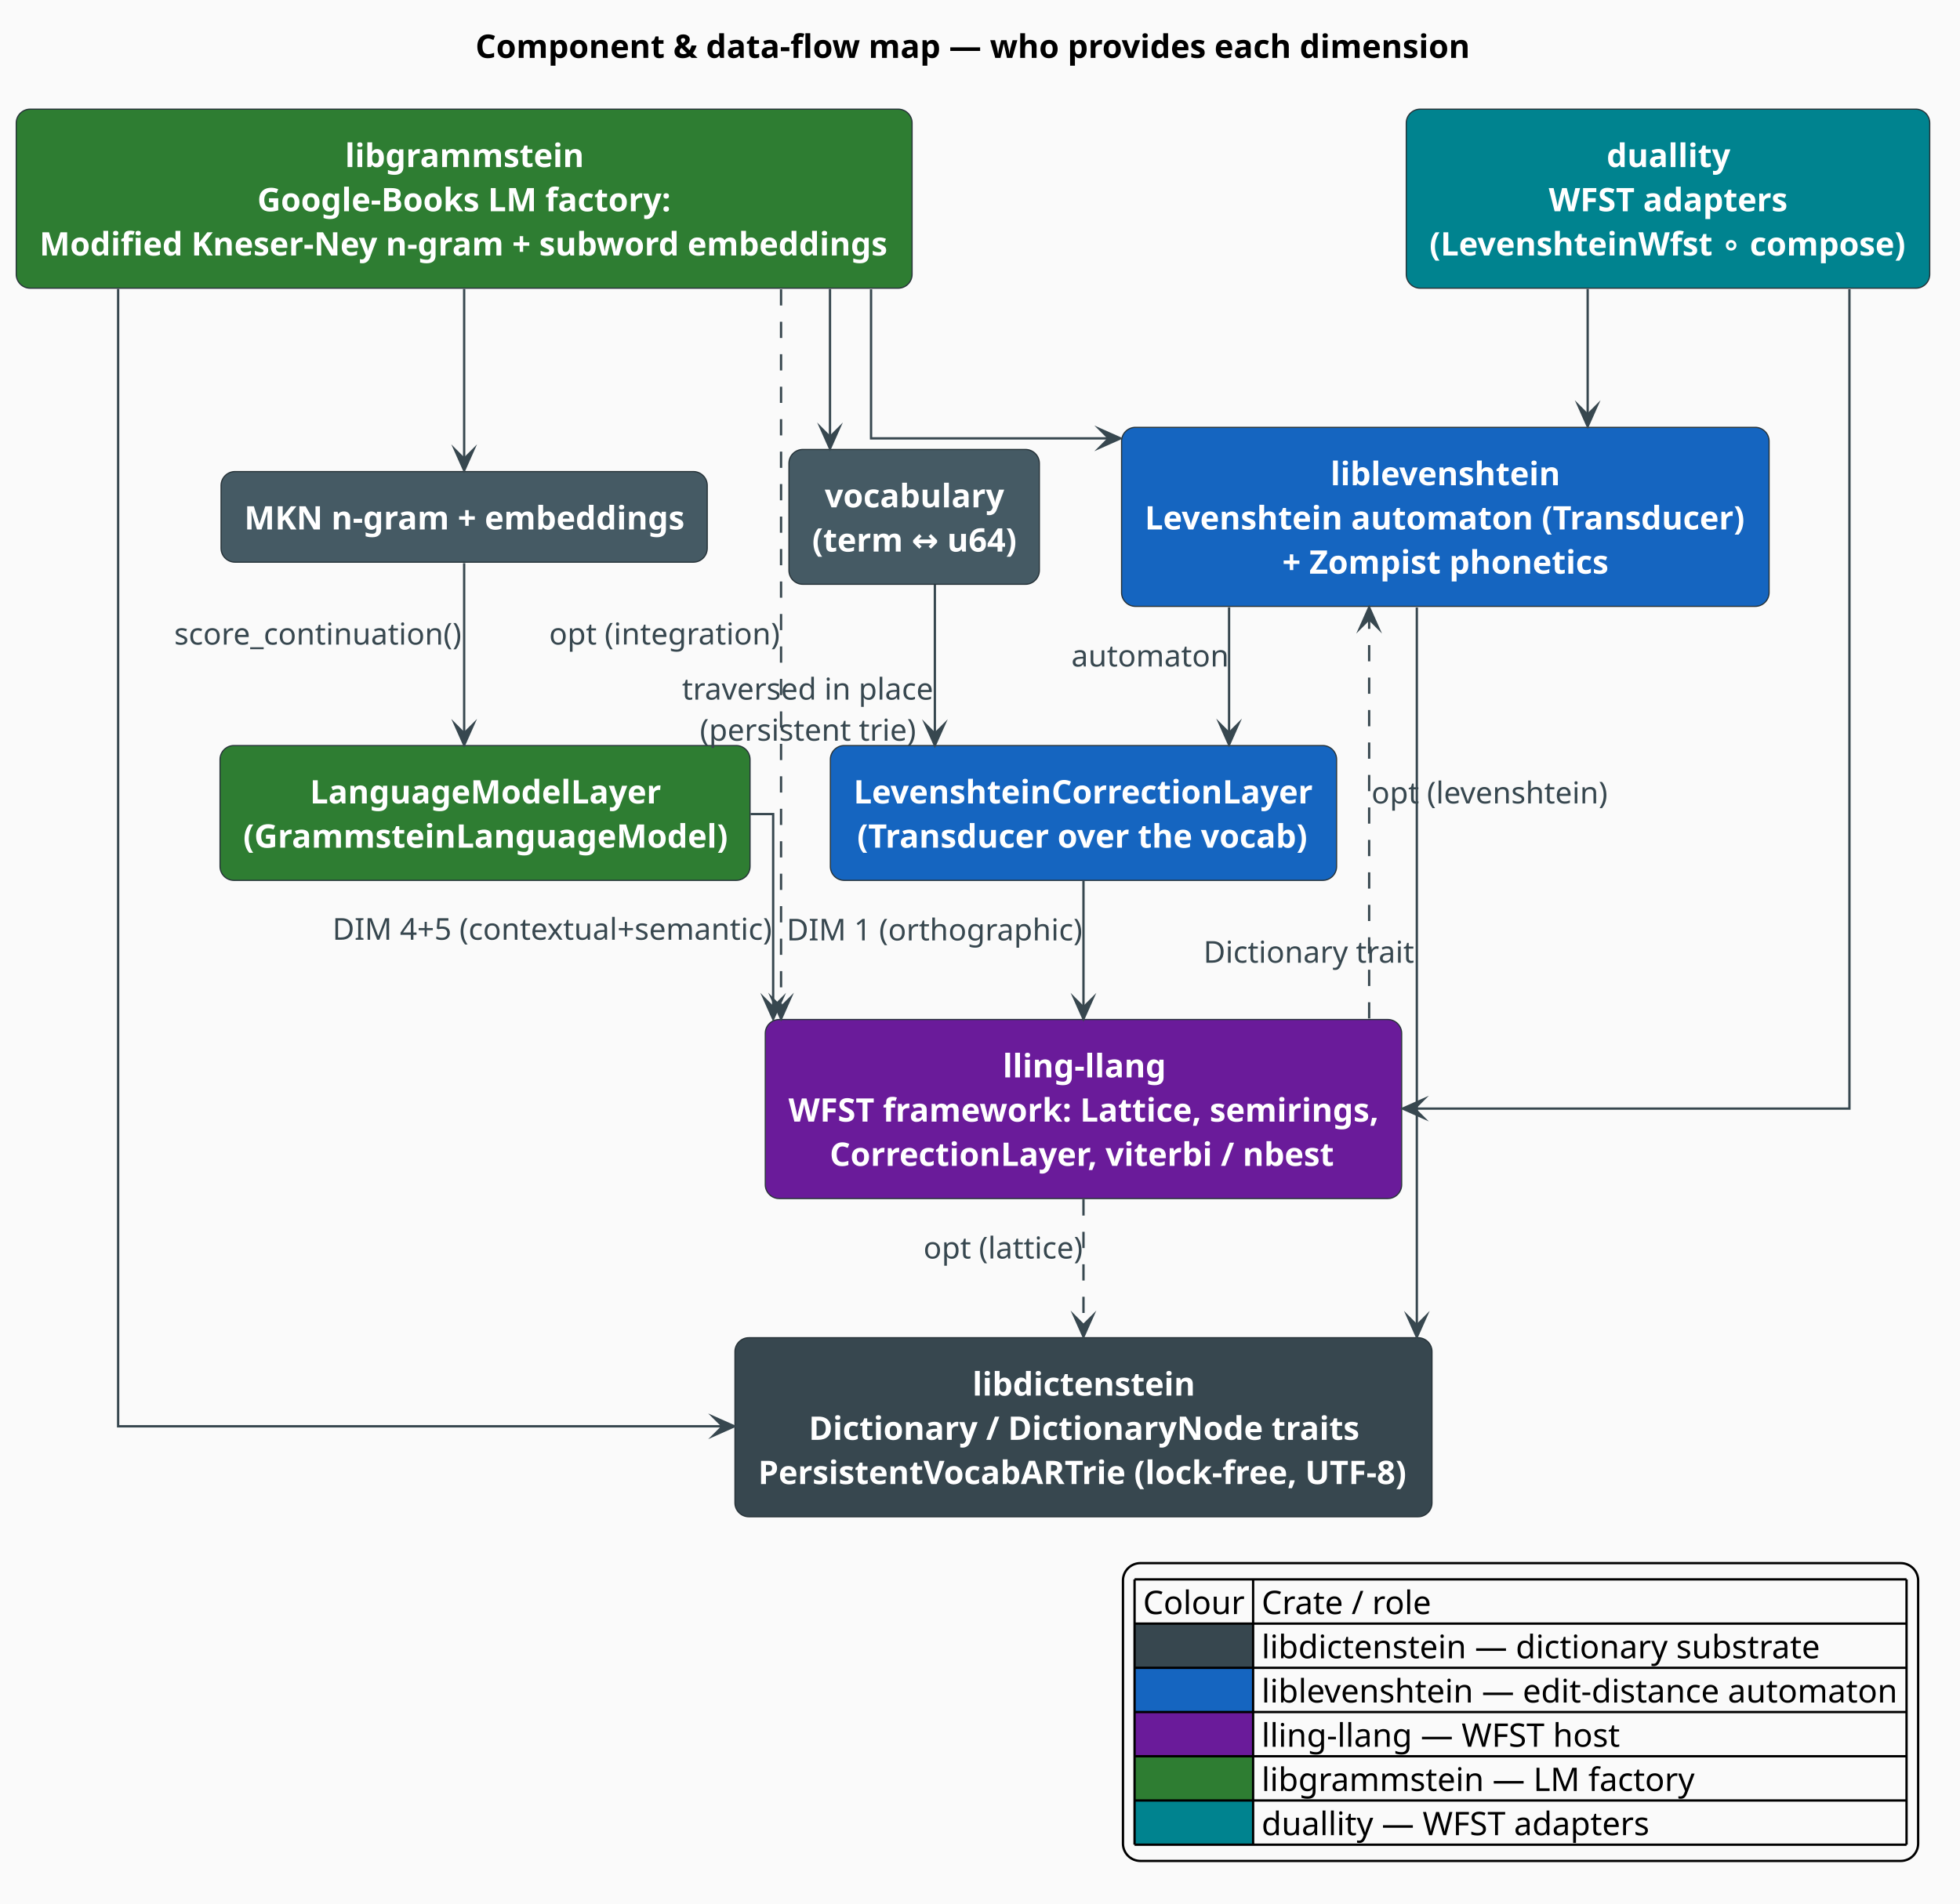
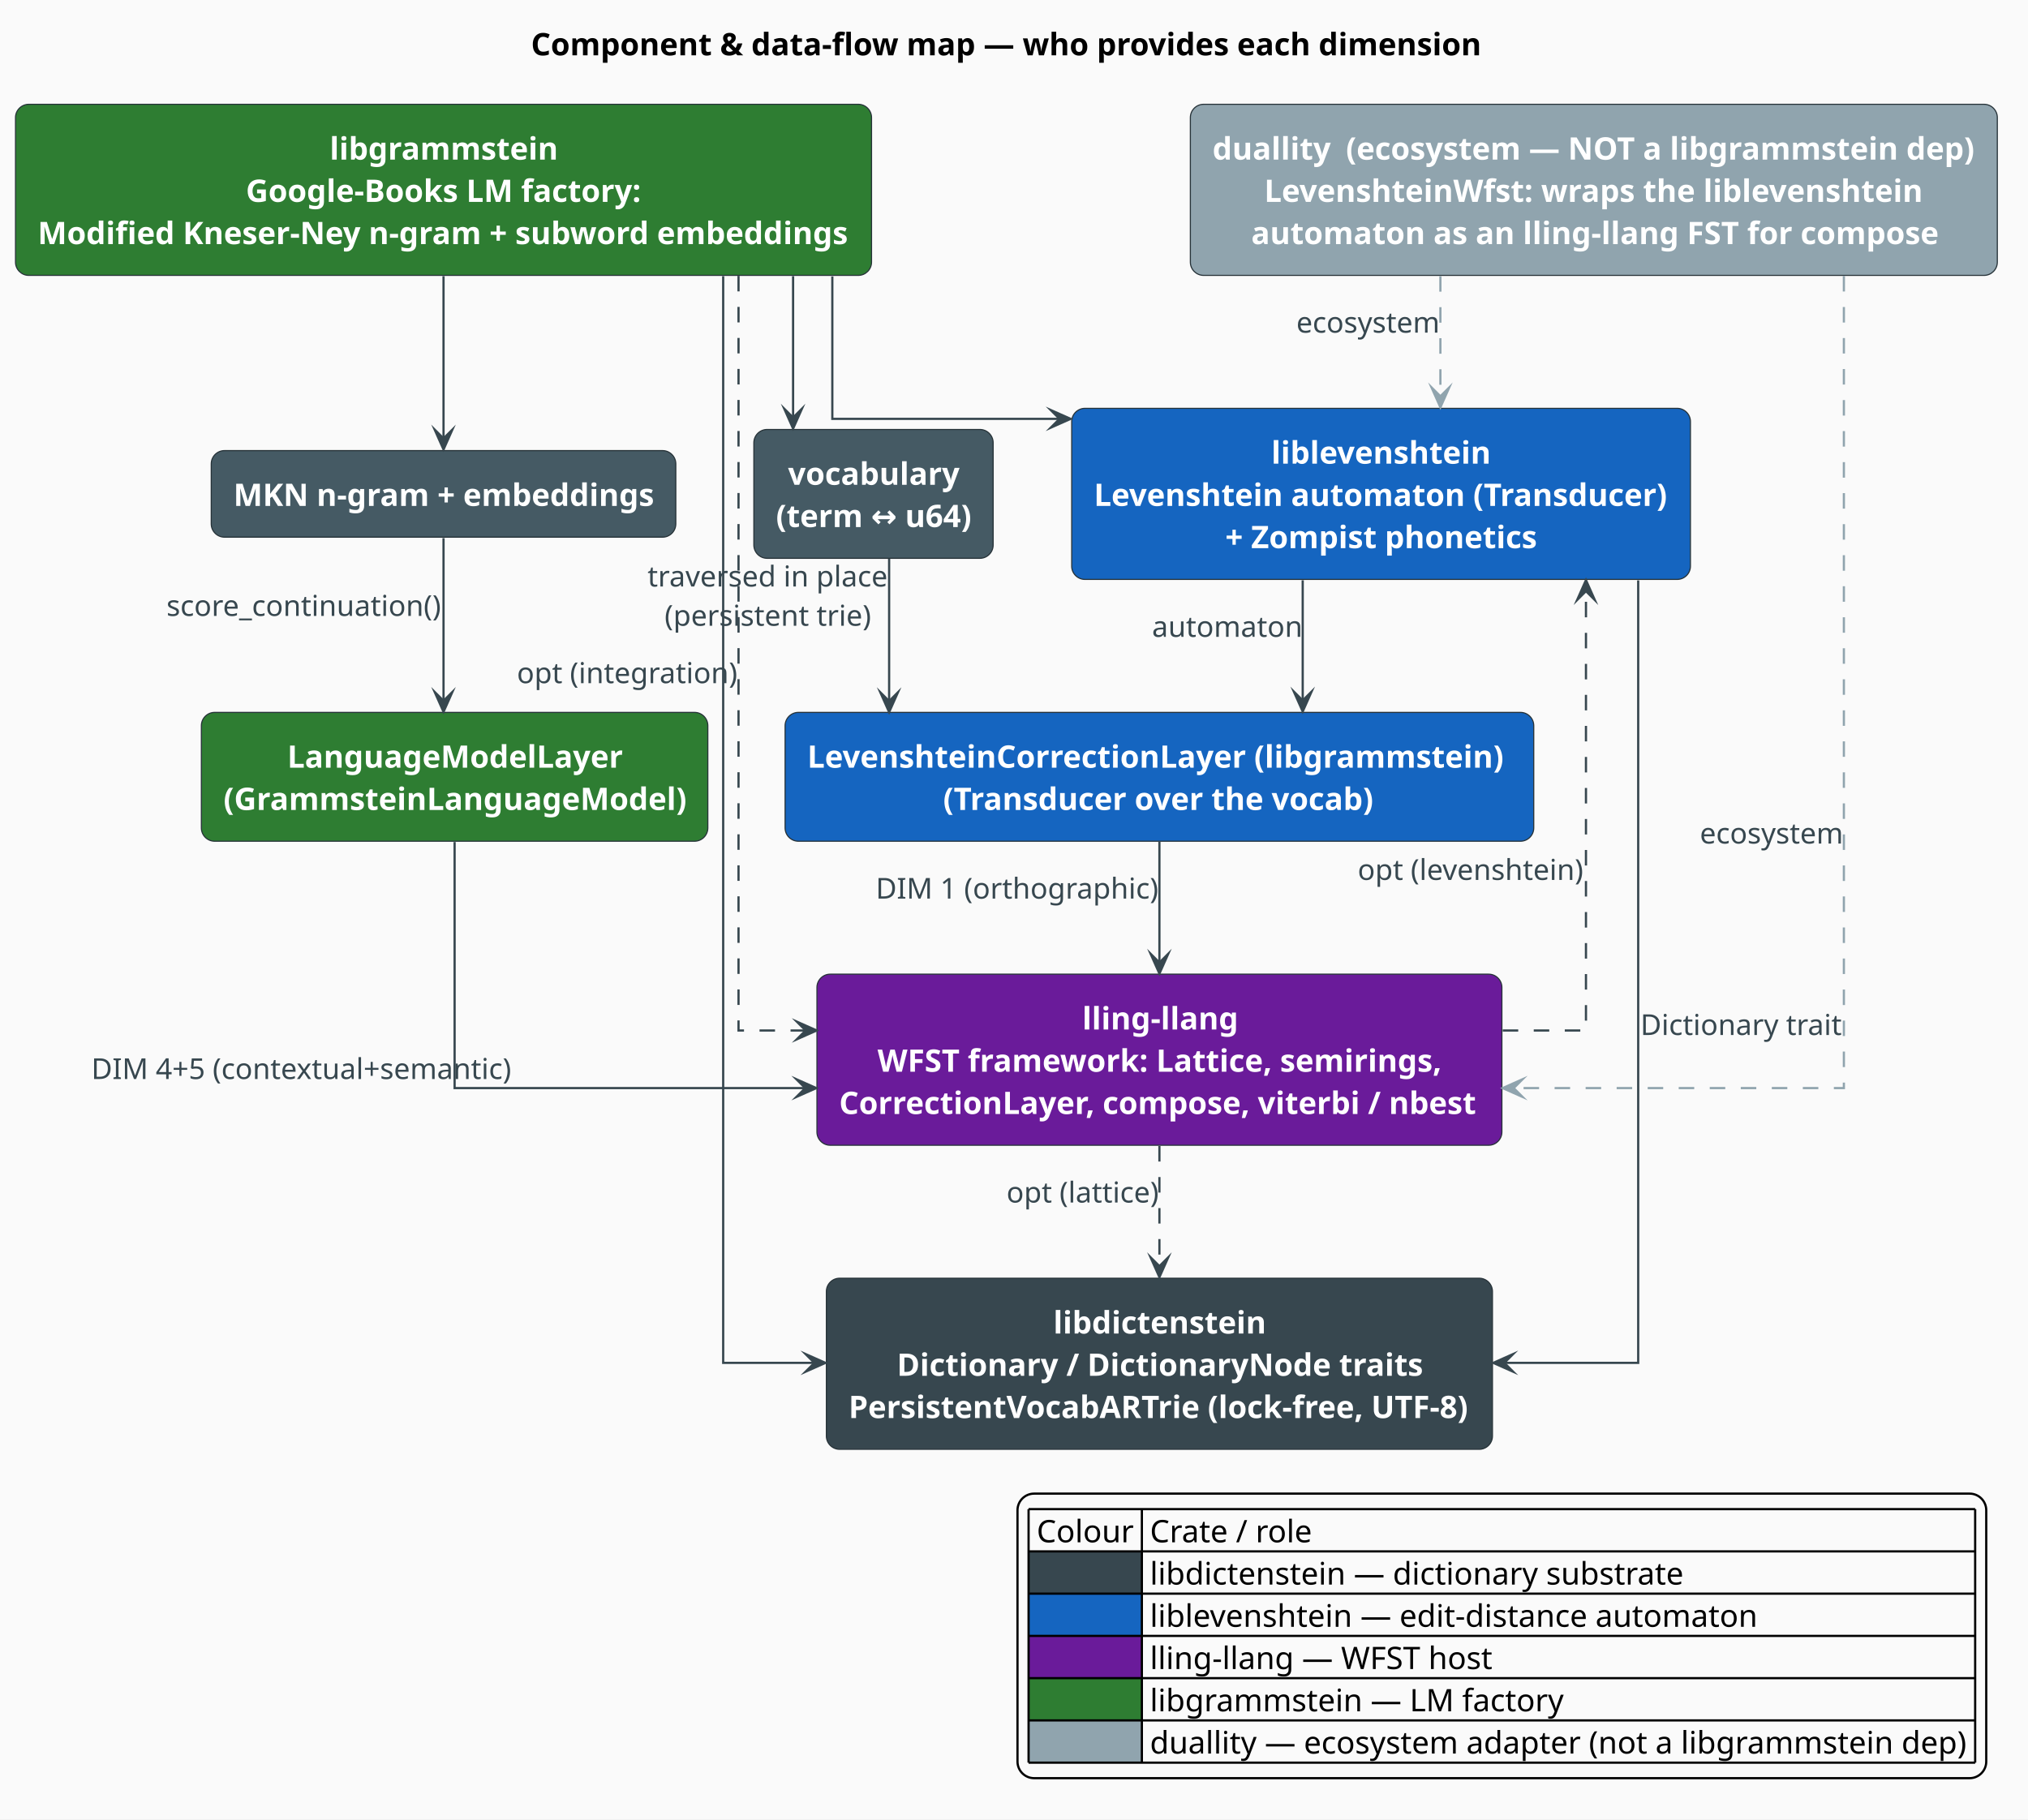
- <svg xmlns="http://www.w3.org/2000/svg" contentStyleType="text/css" data-diagram-type="DESCRIPTION" height="821px" preserveAspectRatio="none" style="width:845px;height:821px;background:#FAFAFA;" version="1.1" viewBox="0 0 845 821" width="845px" zoomAndPan="magnify">
+ <svg xmlns="http://www.w3.org/2000/svg" contentStyleType="text/css" data-diagram-type="DESCRIPTION" height="821px" preserveAspectRatio="none" style="width:915px;height:821px;background:#FAFAFA;" version="1.1" viewBox="0 0 915 821" width="915px" zoomAndPan="magnify">
  <defs />
  <g>
-     <rect fill="#FAFAFA" height="821" style="stroke:none;stroke-width:1;" width="845" x="0" y="0" />
-     <g class="title" data-source-line="16">
-       <text fill="#000000" font-family="sans-serif" font-size="14" font-weight="700" lengthAdjust="spacing" textLength="429" x="204.978" y="24.966">Component &amp; data-flow map — who provides each dimension</text>
+     <rect fill="#FAFAFA" height="821" style="stroke:none;stroke-width:1;" width="915" x="0" y="0" />
+     <g class="title" data-source-line="21">
+       <text fill="#000000" font-family="sans-serif" font-size="14" font-weight="700" lengthAdjust="spacing" textLength="429" x="239.58" y="24.966">Component &amp; data-flow map — who provides each dimension</text>
    </g>
-     <g class="entity" data-qualified-name="dict" data-source-line="18" id="ent0001">
-       <rect fill="#37474F" height="77.204" rx="6" ry="6" style="stroke:#263238;stroke-width:0.5;" width="300.517" x="316.85" y="576.818" />
-       <text fill="#FFFFFF" font-family="sans-serif" font-size="14" font-weight="700" lengthAdjust="spacing" textLength="95.746" x="419.236" y="601.784">libdictenstein</text>
-       <text fill="#FFFFFF" font-family="sans-serif" font-size="14" font-weight="700" lengthAdjust="spacing" textLength="236.893" x="348.662" y="620.852">Dictionary / DictionaryNode traits</text>
-       <text fill="#FFFFFF" font-family="sans-serif" font-size="14" font-weight="700" lengthAdjust="spacing" textLength="280.517" x="326.85" y="639.92">PersistentVocabARTrie (lock-free, UTF-8)</text>
+     <g class="entity" data-qualified-name="dict" data-source-line="23" id="ent0001">
+       <rect fill="#37474F" height="77.204" rx="6" ry="6" style="stroke:#263238;stroke-width:0.5;" width="300.517" x="372.85" y="576.818" />
+       <text fill="#FFFFFF" font-family="sans-serif" font-size="14" font-weight="700" lengthAdjust="spacing" textLength="95.746" x="475.236" y="601.784">libdictenstein</text>
+       <text fill="#FFFFFF" font-family="sans-serif" font-size="14" font-weight="700" lengthAdjust="spacing" textLength="236.893" x="404.662" y="620.852">Dictionary / DictionaryNode traits</text>
+       <text fill="#FFFFFF" font-family="sans-serif" font-size="14" font-weight="700" lengthAdjust="spacing" textLength="280.517" x="382.85" y="639.92">PersistentVocabARTrie (lock-free, UTF-8)</text>
    </g>
-     <g class="entity" data-qualified-name="lev" data-source-line="19" id="ent0002">
+     <g class="entity" data-qualified-name="lev" data-source-line="24" id="ent0002">
      <rect fill="#1565C0" height="77.204" rx="6" ry="6" style="stroke:#263238;stroke-width:0.5;" width="279.167" x="483.53" y="184.268" />
      <text fill="#FFFFFF" font-family="sans-serif" font-size="14" font-weight="700" lengthAdjust="spacing" textLength="99.036" x="573.596" y="209.234">liblevenshtein</text>
      <text fill="#FFFFFF" font-family="sans-serif" font-size="14" font-weight="700" lengthAdjust="spacing" textLength="259.167" x="493.53" y="228.302">Levenshtein automaton (Transducer)</text>
      <text fill="#FFFFFF" font-family="sans-serif" font-size="14" font-weight="700" lengthAdjust="spacing" textLength="140.601" x="552.813" y="247.37">+ Zompist phonetics</text>
    </g>
-     <g class="entity" data-qualified-name="llang" data-source-line="20" id="ent0003">
-       <rect fill="#6A1B9A" height="77.204" rx="6" ry="6" style="stroke:#263238;stroke-width:0.5;" width="274.365" x="329.93" y="439.608" />
-       <text fill="#FFFFFF" font-family="sans-serif" font-size="14" font-weight="700" lengthAdjust="spacing" textLength="69.636" x="432.295" y="464.574">lling-llang</text>
-       <text fill="#FFFFFF" font-family="sans-serif" font-size="14" font-weight="700" lengthAdjust="spacing" textLength="254.365" x="339.93" y="483.642">WFST framework: Lattice, semirings,</text>
-       <text fill="#FFFFFF" font-family="sans-serif" font-size="14" font-weight="700" lengthAdjust="spacing" textLength="218.805" x="357.71" y="502.71">CorrectionLayer, viterbi / nbest</text>
+     <g class="entity" data-qualified-name="llang" data-source-line="25" id="ent0003">
+       <rect fill="#6A1B9A" height="77.204" rx="6" ry="6" style="stroke:#263238;stroke-width:0.5;" width="309.043" x="368.59" y="439.608" />
+       <text fill="#FFFFFF" font-family="sans-serif" font-size="14" font-weight="700" lengthAdjust="spacing" textLength="69.636" x="488.294" y="464.574">lling-llang</text>
+       <text fill="#FFFFFF" font-family="sans-serif" font-size="14" font-weight="700" lengthAdjust="spacing" textLength="254.365" x="395.929" y="483.642">WFST framework: Lattice, semirings,</text>
+       <text fill="#FFFFFF" font-family="sans-serif" font-size="14" font-weight="700" lengthAdjust="spacing" textLength="289.043" x="378.59" y="502.71">CorrectionLayer, compose, viterbi / nbest</text>
    </g>
-     <g class="entity" data-qualified-name="gram" data-source-line="21" id="ent0004">
+     <g class="entity" data-qualified-name="gram" data-source-line="26" id="ent0004">
      <rect fill="#2E7D32" height="77.204" rx="6" ry="6" style="stroke:#263238;stroke-width:0.5;" width="386.224" x="7" y="47.068" />
      <text fill="#FFFFFF" font-family="sans-serif" font-size="14" font-weight="700" lengthAdjust="spacing" textLength="102.746" x="148.739" y="72.034">libgrammstein</text>
      <text fill="#FFFFFF" font-family="sans-serif" font-size="14" font-weight="700" lengthAdjust="spacing" textLength="178.359" x="110.933" y="91.102">Google-Books LM factory:</text>
      <text fill="#FFFFFF" font-family="sans-serif" font-size="14" font-weight="700" lengthAdjust="spacing" textLength="366.224" x="17" y="110.17">Modified Kneser-Ney n-gram + subword embeddings</text>
    </g>
-     <g class="entity" data-qualified-name="dual" data-source-line="22" id="ent0005">
-       <rect fill="#00838F" height="77.204" rx="6" ry="6" style="stroke:#263238;stroke-width:0.5;" width="225.687" x="606.27" y="47.068" />
-       <text fill="#FFFFFF" font-family="sans-serif" font-size="14" font-weight="700" lengthAdjust="spacing" textLength="52.934" x="692.647" y="72.034">duallity</text>
-       <text fill="#FFFFFF" font-family="sans-serif" font-size="14" font-weight="700" lengthAdjust="spacing" textLength="102.844" x="667.692" y="91.102">WFST adapters</text>
-       <text fill="#FFFFFF" font-family="sans-serif" font-size="14" font-weight="700" lengthAdjust="spacing" textLength="205.687" x="616.27" y="110.17">(LevenshteinWfst ∘ compose)</text>
+     <g class="entity" data-qualified-name="dual" data-source-line="27" id="ent0005">
+       <rect fill="#90A4AE" height="77.204" rx="6" ry="6" style="stroke:#263238;stroke-width:0.5;" width="364.091" x="537.07" y="47.068" />
+       <text fill="#FFFFFF" font-family="sans-serif" font-size="14" font-weight="700" lengthAdjust="spacing" textLength="52.934" x="547.07" y="72.034">duallity</text>
+       <text fill="#FFFFFF" font-family="sans-serif" font-size="14" font-weight="700" lengthAdjust="spacing" textLength="283.877" x="607.284" y="72.034">(ecosystem — NOT a libgrammstein dep)</text>
+       <text fill="#FFFFFF" font-family="sans-serif" font-size="14" font-weight="700" lengthAdjust="spacing" textLength="297.471" x="570.38" y="91.102">LevenshteinWfst: wraps the liblevenshtein</text>
+       <text fill="#FFFFFF" font-family="sans-serif" font-size="14" font-weight="700" lengthAdjust="spacing" textLength="309.161" x="564.535" y="110.17">automaton as an lling-llang FST for compose</text>
    </g>
-     <g class="entity" data-qualified-name="vocab" data-source-line="24" id="ent0006">
+     <g class="entity" data-qualified-name="vocab" data-source-line="29" id="ent0006">
      <rect fill="#455A64" height="58.136" rx="6" ry="6" style="stroke:#263238;stroke-width:0.5;" width="107.96" x="340.13" y="193.808" />
      <text fill="#FFFFFF" font-family="sans-serif" font-size="14" font-weight="700" lengthAdjust="spacing" textLength="77.112" x="355.554" y="218.774">vocabulary</text>
      <text fill="#FFFFFF" font-family="sans-serif" font-size="14" font-weight="700" lengthAdjust="spacing" textLength="87.96" x="350.13" y="237.842">(term ↔ u64)</text>
    </g>
-     <g class="entity" data-qualified-name="lm" data-source-line="25" id="ent0007">
+     <g class="entity" data-qualified-name="lm" data-source-line="30" id="ent0007">
      <rect fill="#455A64" height="39.068" rx="6" ry="6" style="stroke:#263238;stroke-width:0.5;" width="209.601" x="95.31" y="203.338" />
      <text fill="#FFFFFF" font-family="sans-serif" font-size="14" font-weight="700" lengthAdjust="spacing" textLength="189.601" x="105.31" y="228.304">MKN n-gram + embeddings</text>
    </g>
-     <g class="entity" data-qualified-name="spell" data-source-line="26" id="ent0008">
-       <rect fill="#1565C0" height="58.136" rx="6" ry="6" style="stroke:#263238;stroke-width:0.5;" width="218.253" x="357.99" y="321.478" />
-       <text fill="#FFFFFF" font-family="sans-serif" font-size="14" font-weight="700" lengthAdjust="spacing" textLength="198.253" x="367.99" y="346.444">LevenshteinCorrectionLayer</text>
-       <text fill="#FFFFFF" font-family="sans-serif" font-size="14" font-weight="700" lengthAdjust="spacing" textLength="195.145" x="369.544" y="365.512">(Transducer over the vocab)</text>
+     <g class="entity" data-qualified-name="spell" data-source-line="31" id="ent0008">
+       <rect fill="#1565C0" height="58.136" rx="6" ry="6" style="stroke:#263238;stroke-width:0.5;" width="337.771" x="354.23" y="321.478" />
+       <text fill="#FFFFFF" font-family="sans-serif" font-size="14" font-weight="700" lengthAdjust="spacing" textLength="317.771" x="364.23" y="346.444">LevenshteinCorrectionLayer  (libgrammstein)</text>
+       <text fill="#FFFFFF" font-family="sans-serif" font-size="14" font-weight="700" lengthAdjust="spacing" textLength="195.145" x="425.543" y="365.512">(Transducer over the vocab)</text>
    </g>
-     <g class="entity" data-qualified-name="lmlayer" data-source-line="27" id="ent0009">
-       <rect fill="#2E7D32" height="58.136" rx="6" ry="6" style="stroke:#263238;stroke-width:0.5;" width="228.501" x="94.86" y="321.478" />
-       <text fill="#FFFFFF" font-family="sans-serif" font-size="14" font-weight="700" lengthAdjust="spacing" textLength="151.003" x="133.609" y="346.444">LanguageModelLayer</text>
-       <text fill="#FFFFFF" font-family="sans-serif" font-size="14" font-weight="700" lengthAdjust="spacing" textLength="208.501" x="104.86" y="365.512">(GrammsteinLanguageModel)</text>
+     <g class="entity" data-qualified-name="lmlayer" data-source-line="32" id="ent0009">
+       <rect fill="#2E7D32" height="58.136" rx="6" ry="6" style="stroke:#263238;stroke-width:0.5;" width="228.501" x="90.86" y="321.478" />
+       <text fill="#FFFFFF" font-family="sans-serif" font-size="14" font-weight="700" lengthAdjust="spacing" textLength="151.003" x="129.609" y="346.444">LanguageModelLayer</text>
+       <text fill="#FFFFFF" font-family="sans-serif" font-size="14" font-weight="700" lengthAdjust="spacing" textLength="208.501" x="100.86" y="365.512">(GrammsteinLanguageModel)</text>
    </g>
-     <g class="link" data-entity-1="ent0002" data-entity-2="ent0001" data-link-type="dependency" data-source-line="30" id="lnk10">
-       <path d="M610.83,261.948 C610.83,337.188 610.83,496.378 610.83,571.498" fill="none" id="lev-to-dict" style="stroke:#37474F;stroke-width:1;" />
-       <polygon fill="#37474F" points="610.83,576.498,614.83,567.498,610.83,571.498,606.83,567.498,610.83,576.498" style="stroke:#37474F;stroke-width:1;stroke-linejoin:miter;stroke-miterlimit:10;" />
-       <text fill="#37474F" font-family="sans-serif" font-size="13" lengthAdjust="spacing" textLength="91.104" x="518.83" y="415.125">Dictionary trait</text>
+     <g class="link" data-entity-1="ent0002" data-entity-2="ent0001" data-link-type="dependency" data-source-line="35" id="lnk10">
+       <path d="M739.13,261.908 C739.13,361.098 739.13,615.018 739.13,615.018 C739.13,615.018 715.31,615.018 678.73,615.018" fill="none" id="lev-to-dict" style="stroke:#37474F;stroke-width:1;" />
+       <polygon fill="#37474F" points="673.73,615.018,682.73,619.018,678.73,615.018,682.73,611.018,673.73,615.018" style="stroke:#37474F;stroke-width:1;stroke-linejoin:miter;stroke-miterlimit:10;" />
+       <text fill="#37474F" font-family="sans-serif" font-size="13" lengthAdjust="spacing" textLength="91.104" x="740.13" y="467.055">Dictionary trait</text>
    </g>
-     <g class="link" data-entity-1="ent0003" data-entity-2="ent0002" data-link-type="dependency" data-source-line="31" id="lnk11">
-       <path d="M590.27,439.158 C590.27,391.098 590.27,314.988 590.27,266.928" fill="none" id="llang-to-lev" style="stroke:#37474F;stroke-width:1;stroke-dasharray:7,7;" />
-       <polygon fill="#37474F" points="590.27,261.928,586.27,270.928,590.27,266.928,594.27,270.928,590.27,261.928" style="stroke:#37474F;stroke-width:1;stroke-linejoin:miter;stroke-miterlimit:10;" />
-       <text fill="#37474F" font-family="sans-serif" font-size="13" lengthAdjust="spacing" textLength="102.063" x="591.27" y="346.435">opt (levenshtein)</text>
+     <g class="link" data-entity-1="ent0003" data-entity-2="ent0002" data-link-type="dependency" data-source-line="36" id="lnk11">
+       <path d="M678,465.018 C700.13,465.018 715.56,465.018 715.56,465.018 C715.56,465.018 715.56,335.228 715.56,266.778" fill="none" id="llang-to-lev" style="stroke:#37474F;stroke-width:1;stroke-dasharray:7,7;" />
+       <polygon fill="#37474F" points="715.56,261.778,711.56,270.778,715.56,266.778,719.56,270.778,715.56,261.778" style="stroke:#37474F;stroke-width:1;stroke-linejoin:miter;stroke-miterlimit:10;" />
+       <text fill="#37474F" font-family="sans-serif" font-size="13" lengthAdjust="spacing" textLength="102.063" x="612.56" y="397.075">opt (levenshtein)</text>
    </g>
-     <g class="link" data-entity-1="ent0003" data-entity-2="ent0001" data-link-type="dependency" data-source-line="32" id="lnk12">
-       <path d="M467.11,517.158 C467.11,535.698 467.11,552.818 467.11,571.368" fill="none" id="llang-to-dict" style="stroke:#37474F;stroke-width:1;stroke-dasharray:7,7;" />
-       <polygon fill="#37474F" points="467.11,576.368,471.11,567.368,467.11,571.368,463.11,567.368,467.11,576.368" style="stroke:#37474F;stroke-width:1;stroke-linejoin:miter;stroke-miterlimit:10;" />
-       <text fill="#37474F" font-family="sans-serif" font-size="13" lengthAdjust="spacing" textLength="68.692" x="398.11" y="542.665">opt (lattice)</text>
+     <g class="link" data-entity-1="ent0003" data-entity-2="ent0001" data-link-type="dependency" data-source-line="37" id="lnk12">
+       <path d="M523.11,517.158 C523.11,535.698 523.11,552.818 523.11,571.368" fill="none" id="llang-to-dict" style="stroke:#37474F;stroke-width:1;stroke-dasharray:7,7;" />
+       <polygon fill="#37474F" points="523.11,576.368,527.11,567.368,523.11,571.368,519.11,567.368,523.11,576.368" style="stroke:#37474F;stroke-width:1;stroke-linejoin:miter;stroke-miterlimit:10;" />
+       <text fill="#37474F" font-family="sans-serif" font-size="13" lengthAdjust="spacing" textLength="68.692" x="454.11" y="542.665">opt (lattice)</text>
    </g>
-     <g class="link" data-entity-1="ent0004" data-entity-2="ent0001" data-link-type="dependency" data-source-line="33" id="lnk13">
-       <path d="M50.93,124.598 C50.93,246.838 50.93,615.018 50.93,615.018 C50.93,615.018 192.41,615.018 311.57,615.018" fill="none" id="gram-to-dict" style="stroke:#37474F;stroke-width:1;" />
-       <polygon fill="#37474F" points="316.57,615.018,307.57,611.018,311.57,615.018,307.57,619.018,316.57,615.018" style="stroke:#37474F;stroke-width:1;stroke-linejoin:miter;stroke-miterlimit:10;" />
+     <g class="link" data-entity-1="ent0004" data-entity-2="ent0001" data-link-type="dependency" data-source-line="38" id="lnk13">
+       <path d="M326.29,124.598 C326.29,246.838 326.29,615.018 326.29,615.018 C326.29,615.018 340.75,615.018 367.43,615.018" fill="none" id="gram-to-dict" style="stroke:#37474F;stroke-width:1;" />
+       <polygon fill="#37474F" points="372.43,615.018,363.43,611.018,367.43,615.018,363.43,619.018,372.43,615.018" style="stroke:#37474F;stroke-width:1;stroke-linejoin:miter;stroke-miterlimit:10;" />
    </g>
-     <g class="link" data-entity-1="ent0004" data-entity-2="ent0002" data-link-type="dependency" data-source-line="34" id="lnk14">
+     <g class="link" data-entity-1="ent0004" data-entity-2="ent0002" data-link-type="dependency" data-source-line="39" id="lnk14">
      <path d="M375.53,124.738 C375.53,154.008 375.53,189.018 375.53,189.018 C375.53,189.018 422.02,189.018 478.04,189.018" fill="none" id="gram-to-lev" style="stroke:#37474F;stroke-width:1;" />
      <polygon fill="#37474F" points="483.04,189.018,474.04,185.018,478.04,189.018,474.04,193.018,483.04,189.018" style="stroke:#37474F;stroke-width:1;stroke-linejoin:miter;stroke-miterlimit:10;" />
    </g>
-     <g class="link" data-entity-1="ent0004" data-entity-2="ent0003" data-link-type="dependency" data-source-line="35" id="lnk15">
-       <path d="M336.73,124.738 C336.73,199.988 336.73,359.178 336.73,434.298" fill="none" id="gram-to-llang" style="stroke:#37474F;stroke-width:1;stroke-dasharray:7,7;" />
-       <polygon fill="#37474F" points="336.73,439.298,340.73,430.298,336.73,434.298,332.73,430.298,336.73,439.298" style="stroke:#37474F;stroke-width:1;stroke-linejoin:miter;stroke-miterlimit:10;" />
-       <text fill="#37474F" font-family="sans-serif" font-size="13" lengthAdjust="spacing" textLength="99.749" x="236.73" y="277.915">opt (integration)</text>
+     <g class="link" data-entity-1="ent0004" data-entity-2="ent0003" data-link-type="dependency" data-source-line="40" id="lnk15">
+       <path d="M333.21,124.488 C333.21,221.168 333.21,465.018 333.21,465.018 C333.21,465.018 342.61,465.018 363.48,465.018" fill="none" id="gram-to-llang" style="stroke:#37474F;stroke-width:1;stroke-dasharray:7,7;" />
+       <polygon fill="#37474F" points="368.48,465.018,359.48,461.018,363.48,465.018,359.48,469.018,368.48,465.018" style="stroke:#37474F;stroke-width:1;stroke-linejoin:miter;stroke-miterlimit:10;" />
+       <text fill="#37474F" font-family="sans-serif" font-size="13" lengthAdjust="spacing" textLength="99.749" x="233.21" y="308.285">opt (integration)</text>
    </g>
-     <g class="link" data-entity-1="ent0005" data-entity-2="ent0002" data-link-type="dependency" data-source-line="36" id="lnk16">
-       <path d="M684.48,124.618 C684.48,143.158 684.48,160.278 684.48,178.828" fill="none" id="dual-to-lev" style="stroke:#37474F;stroke-width:1;" />
-       <polygon fill="#37474F" points="684.48,183.828,688.48,174.828,684.48,178.828,680.48,174.828,684.48,183.828" style="stroke:#37474F;stroke-width:1;stroke-linejoin:miter;stroke-miterlimit:10;" />
+     <g class="link" data-entity-1="ent0005" data-entity-2="ent0002" data-link-type="dependency" data-source-line="41" id="lnk16">
+       <path d="M649.88,124.618 C649.88,143.158 649.88,160.278 649.88,178.828" fill="none" id="dual-to-lev" style="stroke:#90A4AE;stroke-width:1;stroke-dasharray:7,7;" />
+       <polygon fill="#90A4AE" points="649.88,183.828,653.88,174.828,649.88,178.828,645.88,174.828,649.88,183.828" style="stroke:#90A4AE;stroke-width:1;stroke-linejoin:miter;stroke-miterlimit:10;" />
+       <text fill="#37474F" font-family="sans-serif" font-size="13" lengthAdjust="spacing" textLength="64.701" x="584.88" y="150.115">ecosystem</text>
    </g>
-     <g class="link" data-entity-1="ent0005" data-entity-2="ent0003" data-link-type="dependency" data-source-line="37" id="lnk17">
-       <path d="M797.33,124.728 C797.33,223.968 797.33,478.018 797.33,478.018 C797.33,478.018 700.37,478.018 609.76,478.018" fill="none" id="dual-to-llang" style="stroke:#37474F;stroke-width:1;" />
-       <polygon fill="#37474F" points="604.76,478.018,613.76,482.018,609.76,478.018,613.76,474.018,604.76,478.018" style="stroke:#37474F;stroke-width:1;stroke-linejoin:miter;stroke-miterlimit:10;" />
+     <g class="link" data-entity-1="ent0005" data-entity-2="ent0003" data-link-type="dependency" data-source-line="42" id="lnk17">
+       <path d="M831.93,124.538 C831.93,225.988 831.93,491.018 831.93,491.018 C831.93,491.018 760.02,491.018 682.97,491.018" fill="none" id="dual-to-llang" style="stroke:#90A4AE;stroke-width:1;stroke-dasharray:7,7;" />
+       <polygon fill="#90A4AE" points="677.97,491.018,686.97,495.018,682.97,491.018,686.97,487.018,677.97,491.018" style="stroke:#90A4AE;stroke-width:1;stroke-linejoin:miter;stroke-miterlimit:10;" />
+       <text fill="#37474F" font-family="sans-serif" font-size="13" lengthAdjust="spacing" textLength="64.701" x="766.93" y="380.655">ecosystem</text>
    </g>
-     <g class="link" data-entity-1="ent0004" data-entity-2="ent0006" data-link-type="dependency" data-source-line="40" id="lnk18">
+     <g class="link" data-entity-1="ent0004" data-entity-2="ent0006" data-link-type="dependency" data-source-line="45" id="lnk18">
      <path d="M357.83,124.618 C357.83,146.488 357.83,168.328 357.83,188.428" fill="none" id="gram-to-vocab" style="stroke:#37474F;stroke-width:1;" />
      <polygon fill="#37474F" points="357.83,193.428,361.83,184.428,357.83,188.428,353.83,184.428,357.83,193.428" style="stroke:#37474F;stroke-width:1;stroke-linejoin:miter;stroke-miterlimit:10;" />
    </g>
-     <g class="link" data-entity-1="ent0004" data-entity-2="ent0007" data-link-type="dependency" data-source-line="41" id="lnk19">
+     <g class="link" data-entity-1="ent0004" data-entity-2="ent0007" data-link-type="dependency" data-source-line="46" id="lnk19">
      <path d="M200.11,124.618 C200.11,150.128 200.11,177.418 200.11,197.858" fill="none" id="gram-to-lm" style="stroke:#37474F;stroke-width:1;" />
      <polygon fill="#37474F" points="200.11,202.858,204.11,193.858,200.11,197.858,196.11,193.858,200.11,202.858" style="stroke:#37474F;stroke-width:1;stroke-linejoin:miter;stroke-miterlimit:10;" />
    </g>
-     <g class="link" data-entity-1="ent0006" data-entity-2="ent0008" data-link-type="dependency" data-source-line="42" id="lnk20">
-       <path d="M403.04,252.158 C403.04,272.928 403.04,295.658 403.04,316.388" fill="none" id="vocab-to-spell" style="stroke:#37474F;stroke-width:1;" />
-       <polygon fill="#37474F" points="403.04,321.388,407.04,312.388,403.04,316.388,399.04,312.388,403.04,321.388" style="stroke:#37474F;stroke-width:1;stroke-linejoin:miter;stroke-miterlimit:10;" />
-       <text fill="#37474F" font-family="sans-serif" font-size="13" lengthAdjust="spacing" textLength="108.576" x="294.04" y="301.675">traversed in place</text>
-       <text fill="#37474F" font-family="sans-serif" font-size="13" lengthAdjust="spacing" textLength="93.184" x="301.736" y="319.381">(persistent trie)</text>
+     <g class="link" data-entity-1="ent0006" data-entity-2="ent0008" data-link-type="dependency" data-source-line="47" id="lnk20">
+       <path d="M401.16,252.158 C401.16,272.928 401.16,295.658 401.16,316.388" fill="none" id="vocab-to-spell" style="stroke:#37474F;stroke-width:1;" />
+       <polygon fill="#37474F" points="401.16,321.388,405.16,312.388,401.16,316.388,397.16,312.388,401.16,321.388" style="stroke:#37474F;stroke-width:1;stroke-linejoin:miter;stroke-miterlimit:10;" />
+       <text fill="#37474F" font-family="sans-serif" font-size="13" lengthAdjust="spacing" textLength="108.576" x="292.16" y="264.675">traversed in place</text>
+       <text fill="#37474F" font-family="sans-serif" font-size="13" lengthAdjust="spacing" textLength="93.184" x="299.856" y="282.381">(persistent trie)</text>
    </g>
-     <g class="link" data-entity-1="ent0002" data-entity-2="ent0008" data-link-type="dependency" data-source-line="43" id="lnk21">
-       <path d="M529.88,261.868 C529.88,280.938 529.88,298.508 529.88,316.098" fill="none" id="lev-to-spell" style="stroke:#37474F;stroke-width:1;" />
-       <polygon fill="#37474F" points="529.88,321.098,533.88,312.098,529.88,316.098,525.88,312.098,529.88,321.098" style="stroke:#37474F;stroke-width:1;stroke-linejoin:miter;stroke-miterlimit:10;" />
-       <text fill="#37474F" font-family="sans-serif" font-size="13" lengthAdjust="spacing" textLength="67.925" x="461.88" y="287.385">automaton</text>
+     <g class="link" data-entity-1="ent0002" data-entity-2="ent0008" data-link-type="dependency" data-source-line="48" id="lnk21">
+       <path d="M587.76,261.868 C587.76,280.938 587.76,298.508 587.76,316.098" fill="none" id="lev-to-spell" style="stroke:#37474F;stroke-width:1;" />
+       <polygon fill="#37474F" points="587.76,321.098,591.76,312.098,587.76,316.098,583.76,312.098,587.76,321.098" style="stroke:#37474F;stroke-width:1;stroke-linejoin:miter;stroke-miterlimit:10;" />
+       <text fill="#37474F" font-family="sans-serif" font-size="13" lengthAdjust="spacing" textLength="67.925" x="519.76" y="287.385">automaton</text>
    </g>
-     <g class="link" data-entity-1="ent0007" data-entity-2="ent0009" data-link-type="dependency" data-source-line="44" id="lnk22">
+     <g class="link" data-entity-1="ent0007" data-entity-2="ent0009" data-link-type="dependency" data-source-line="49" id="lnk22">
      <path d="M200.11,242.818 C200.11,263.858 200.11,292.228 200.11,316.248" fill="none" id="lm-to-lmlayer" style="stroke:#37474F;stroke-width:1;" />
      <polygon fill="#37474F" points="200.11,321.248,204.11,312.248,200.11,316.248,196.11,312.248,200.11,321.248" style="stroke:#37474F;stroke-width:1;stroke-linejoin:miter;stroke-miterlimit:10;" />
      <text fill="#37474F" font-family="sans-serif" font-size="13" lengthAdjust="spacing" textLength="124.098" x="75.11" y="277.935">score_continuation()</text>
    </g>
-     <g class="link" data-entity-1="ent0008" data-entity-2="ent0003" data-link-type="dependency" data-source-line="45" id="lnk23">
-       <path d="M467.11,379.828 C467.11,397.498 467.11,415.218 467.11,434.378" fill="none" id="spell-to-llang" style="stroke:#37474F;stroke-width:1;" />
-       <polygon fill="#37474F" points="467.11,439.378,471.11,430.378,467.11,434.378,463.11,430.378,467.11,439.378" style="stroke:#37474F;stroke-width:1;stroke-linejoin:miter;stroke-miterlimit:10;" />
-       <text fill="#37474F" font-family="sans-serif" font-size="13" lengthAdjust="spacing" textLength="127.79" x="339.11" y="405.505">DIM 1 (orthographic)</text>
+     <g class="link" data-entity-1="ent0008" data-entity-2="ent0003" data-link-type="dependency" data-source-line="50" id="lnk23">
+       <path d="M523.11,379.828 C523.11,397.498 523.11,415.218 523.11,434.378" fill="none" id="spell-to-llang" style="stroke:#37474F;stroke-width:1;" />
+       <polygon fill="#37474F" points="523.11,439.378,527.11,430.378,523.11,434.378,519.11,430.378,523.11,439.378" style="stroke:#37474F;stroke-width:1;stroke-linejoin:miter;stroke-miterlimit:10;" />
+       <text fill="#37474F" font-family="sans-serif" font-size="13" lengthAdjust="spacing" textLength="127.79" x="395.11" y="405.505">DIM 1 (orthographic)</text>
    </g>
-     <g class="link" data-entity-1="ent0009" data-entity-2="ent0003" data-link-type="dependency" data-source-line="46" id="lnk24">
-       <path d="M323.58,351.018 C329.66,351.018 333.33,351.018 333.33,351.018 C333.33,351.018 333.33,396.958 333.33,434.358" fill="none" id="lmlayer-to-llang" style="stroke:#37474F;stroke-width:1;" />
-       <polygon fill="#37474F" points="333.33,439.358,337.33,430.358,333.33,434.358,329.33,430.358,333.33,439.358" style="stroke:#37474F;stroke-width:1;stroke-linejoin:miter;stroke-miterlimit:10;" />
-       <text fill="#37474F" font-family="sans-serif" font-size="13" lengthAdjust="spacing" textLength="189.735" x="143.33" y="405.215">DIM 4+5 (contextual+semantic)</text>
+     <g class="link" data-entity-1="ent0009" data-entity-2="ent0003" data-link-type="dependency" data-source-line="51" id="lnk24">
+       <path d="M205.11,379.988 C205.11,421.178 205.11,491.018 205.11,491.018 C205.11,491.018 282.43,491.018 363.3,491.018" fill="none" id="lmlayer-to-llang" style="stroke:#37474F;stroke-width:1;" />
+       <polygon fill="#37474F" points="368.3,491.018,359.3,487.018,363.3,491.018,359.3,495.018,368.3,491.018" style="stroke:#37474F;stroke-width:1;stroke-linejoin:miter;stroke-miterlimit:10;" />
+       <text fill="#37474F" font-family="sans-serif" font-size="13" lengthAdjust="spacing" textLength="189.735" x="41.19" y="486.915">DIM 4+5 (contextual+semantic)</text>
    </g>
-     <g class="legend" data-source-line="48">
-       <rect fill="none" height="128.407" rx="7.5" ry="7.5" style="stroke:#000000;stroke-width:1;" width="342.821" x="484.136" y="674.022" />
-       <text fill="#000000" font-family="sans-serif" font-size="14" lengthAdjust="spacing" textLength="43.834" x="492.776" y="695.988">Colour</text>
-       <text fill="#000000" font-family="sans-serif" font-size="14" lengthAdjust="spacing" textLength="73.682" x="543.89" y="695.988">Crate / role</text>
-       <rect fill="#37474F" height="19.068" style="stroke:none;stroke-width:1;" width="51.114" x="489.136" y="700.09" />
-       <text fill="#000000" font-family="sans-serif" font-size="14" lengthAdjust="spacing" textLength="3.64" x="489.136" y="715.056"> </text>
-       <text fill="#000000" font-family="sans-serif" font-size="14" lengthAdjust="spacing" textLength="241.037" x="543.89" y="715.056">libdictenstein — dictionary substrate</text>
-       <rect fill="#1565C0" height="19.068" style="stroke:none;stroke-width:1;" width="51.114" x="489.136" y="719.158" />
-       <text fill="#000000" font-family="sans-serif" font-size="14" lengthAdjust="spacing" textLength="3.64" x="489.136" y="734.123"> </text>
-       <text fill="#000000" font-family="sans-serif" font-size="14" lengthAdjust="spacing" textLength="274.427" x="543.89" y="734.123">liblevenshtein — edit-distance automaton</text>
-       <rect fill="#6A1B9A" height="19.068" style="stroke:none;stroke-width:1;" width="51.114" x="489.136" y="738.225" />
-       <text fill="#000000" font-family="sans-serif" font-size="14" lengthAdjust="spacing" textLength="3.64" x="489.136" y="753.191"> </text>
-       <text fill="#000000" font-family="sans-serif" font-size="14" lengthAdjust="spacing" textLength="154.503" x="543.89" y="753.191">lling-llang — WFST host</text>
-       <rect fill="#2E7D32" height="19.068" style="stroke:none;stroke-width:1;" width="51.114" x="489.136" y="757.293" />
-       <text fill="#000000" font-family="sans-serif" font-size="14" lengthAdjust="spacing" textLength="3.64" x="489.136" y="772.259"> </text>
-       <text fill="#000000" font-family="sans-serif" font-size="14" lengthAdjust="spacing" textLength="186.969" x="543.89" y="772.259">libgrammstein — LM factory</text>
-       <rect fill="#00838F" height="19.068" style="stroke:none;stroke-width:1;" width="51.114" x="489.136" y="776.361" />
-       <text fill="#000000" font-family="sans-serif" font-size="14" lengthAdjust="spacing" textLength="3.64" x="489.136" y="791.327"> </text>
-       <text fill="#000000" font-family="sans-serif" font-size="14" lengthAdjust="spacing" textLength="167.187" x="543.89" y="791.327">duallity — WFST adapters</text>
-       <line style="stroke:#000000;stroke-width:1;" x1="489.136" x2="821.957" y1="681.022" y2="681.022" />
-       <line style="stroke:#000000;stroke-width:1;" x1="489.136" x2="821.957" y1="700.09" y2="700.09" />
-       <line style="stroke:#000000;stroke-width:1;" x1="489.136" x2="821.957" y1="719.158" y2="719.158" />
-       <line style="stroke:#000000;stroke-width:1;" x1="489.136" x2="821.957" y1="738.225" y2="738.225" />
-       <line style="stroke:#000000;stroke-width:1;" x1="489.136" x2="821.957" y1="757.293" y2="757.293" />
-       <line style="stroke:#000000;stroke-width:1;" x1="489.136" x2="821.957" y1="776.361" y2="776.361" />
-       <line style="stroke:#000000;stroke-width:1;" x1="489.136" x2="821.957" y1="795.429" y2="795.429" />
-       <line style="stroke:#000000;stroke-width:1;" x1="489.136" x2="489.136" y1="681.022" y2="795.429" />
-       <line style="stroke:#000000;stroke-width:1;" x1="540.25" x2="540.25" y1="681.022" y2="795.429" />
-       <line style="stroke:#000000;stroke-width:1;" x1="821.957" x2="821.957" y1="681.022" y2="795.429" />
+     <g class="legend" data-source-line="53">
+       <rect fill="none" height="128.407" rx="7.5" ry="7.5" style="stroke:#000000;stroke-width:1;" width="437.082" x="459.078" y="674.022" />
+       <text fill="#000000" font-family="sans-serif" font-size="14" lengthAdjust="spacing" textLength="43.834" x="467.718" y="695.988">Colour</text>
+       <text fill="#000000" font-family="sans-serif" font-size="14" lengthAdjust="spacing" textLength="73.682" x="518.832" y="695.988">Crate / role</text>
+       <rect fill="#37474F" height="19.068" style="stroke:none;stroke-width:1;" width="51.114" x="464.078" y="700.09" />
+       <text fill="#000000" font-family="sans-serif" font-size="14" lengthAdjust="spacing" textLength="3.64" x="464.078" y="715.056"> </text>
+       <text fill="#000000" font-family="sans-serif" font-size="14" lengthAdjust="spacing" textLength="241.037" x="518.832" y="715.056">libdictenstein — dictionary substrate</text>
+       <rect fill="#1565C0" height="19.068" style="stroke:none;stroke-width:1;" width="51.114" x="464.078" y="719.158" />
+       <text fill="#000000" font-family="sans-serif" font-size="14" lengthAdjust="spacing" textLength="3.64" x="464.078" y="734.123"> </text>
+       <text fill="#000000" font-family="sans-serif" font-size="14" lengthAdjust="spacing" textLength="274.427" x="518.832" y="734.123">liblevenshtein — edit-distance automaton</text>
+       <rect fill="#6A1B9A" height="19.068" style="stroke:none;stroke-width:1;" width="51.114" x="464.078" y="738.225" />
+       <text fill="#000000" font-family="sans-serif" font-size="14" lengthAdjust="spacing" textLength="3.64" x="464.078" y="753.191"> </text>
+       <text fill="#000000" font-family="sans-serif" font-size="14" lengthAdjust="spacing" textLength="154.503" x="518.832" y="753.191">lling-llang — WFST host</text>
+       <rect fill="#2E7D32" height="19.068" style="stroke:none;stroke-width:1;" width="51.114" x="464.078" y="757.293" />
+       <text fill="#000000" font-family="sans-serif" font-size="14" lengthAdjust="spacing" textLength="3.64" x="464.078" y="772.259"> </text>
+       <text fill="#000000" font-family="sans-serif" font-size="14" lengthAdjust="spacing" textLength="186.969" x="518.832" y="772.259">libgrammstein — LM factory</text>
+       <rect fill="#90A4AE" height="19.068" style="stroke:none;stroke-width:1;" width="51.114" x="464.078" y="776.361" />
+       <text fill="#000000" font-family="sans-serif" font-size="14" lengthAdjust="spacing" textLength="3.64" x="464.078" y="791.327"> </text>
+       <text fill="#000000" font-family="sans-serif" font-size="14" lengthAdjust="spacing" textLength="368.689" x="518.832" y="791.327">duallity — ecosystem adapter (not a libgrammstein dep)</text>
+       <line style="stroke:#000000;stroke-width:1;" x1="464.078" x2="891.161" y1="681.022" y2="681.022" />
+       <line style="stroke:#000000;stroke-width:1;" x1="464.078" x2="891.161" y1="700.09" y2="700.09" />
+       <line style="stroke:#000000;stroke-width:1;" x1="464.078" x2="891.161" y1="719.158" y2="719.158" />
+       <line style="stroke:#000000;stroke-width:1;" x1="464.078" x2="891.161" y1="738.225" y2="738.225" />
+       <line style="stroke:#000000;stroke-width:1;" x1="464.078" x2="891.161" y1="757.293" y2="757.293" />
+       <line style="stroke:#000000;stroke-width:1;" x1="464.078" x2="891.161" y1="776.361" y2="776.361" />
+       <line style="stroke:#000000;stroke-width:1;" x1="464.078" x2="891.161" y1="795.429" y2="795.429" />
+       <line style="stroke:#000000;stroke-width:1;" x1="464.078" x2="464.078" y1="681.022" y2="795.429" />
+       <line style="stroke:#000000;stroke-width:1;" x1="515.192" x2="515.192" y1="681.022" y2="795.429" />
+       <line style="stroke:#000000;stroke-width:1;" x1="891.161" x2="891.161" y1="681.022" y2="795.429" />
    </g>
  </g>
</svg>
